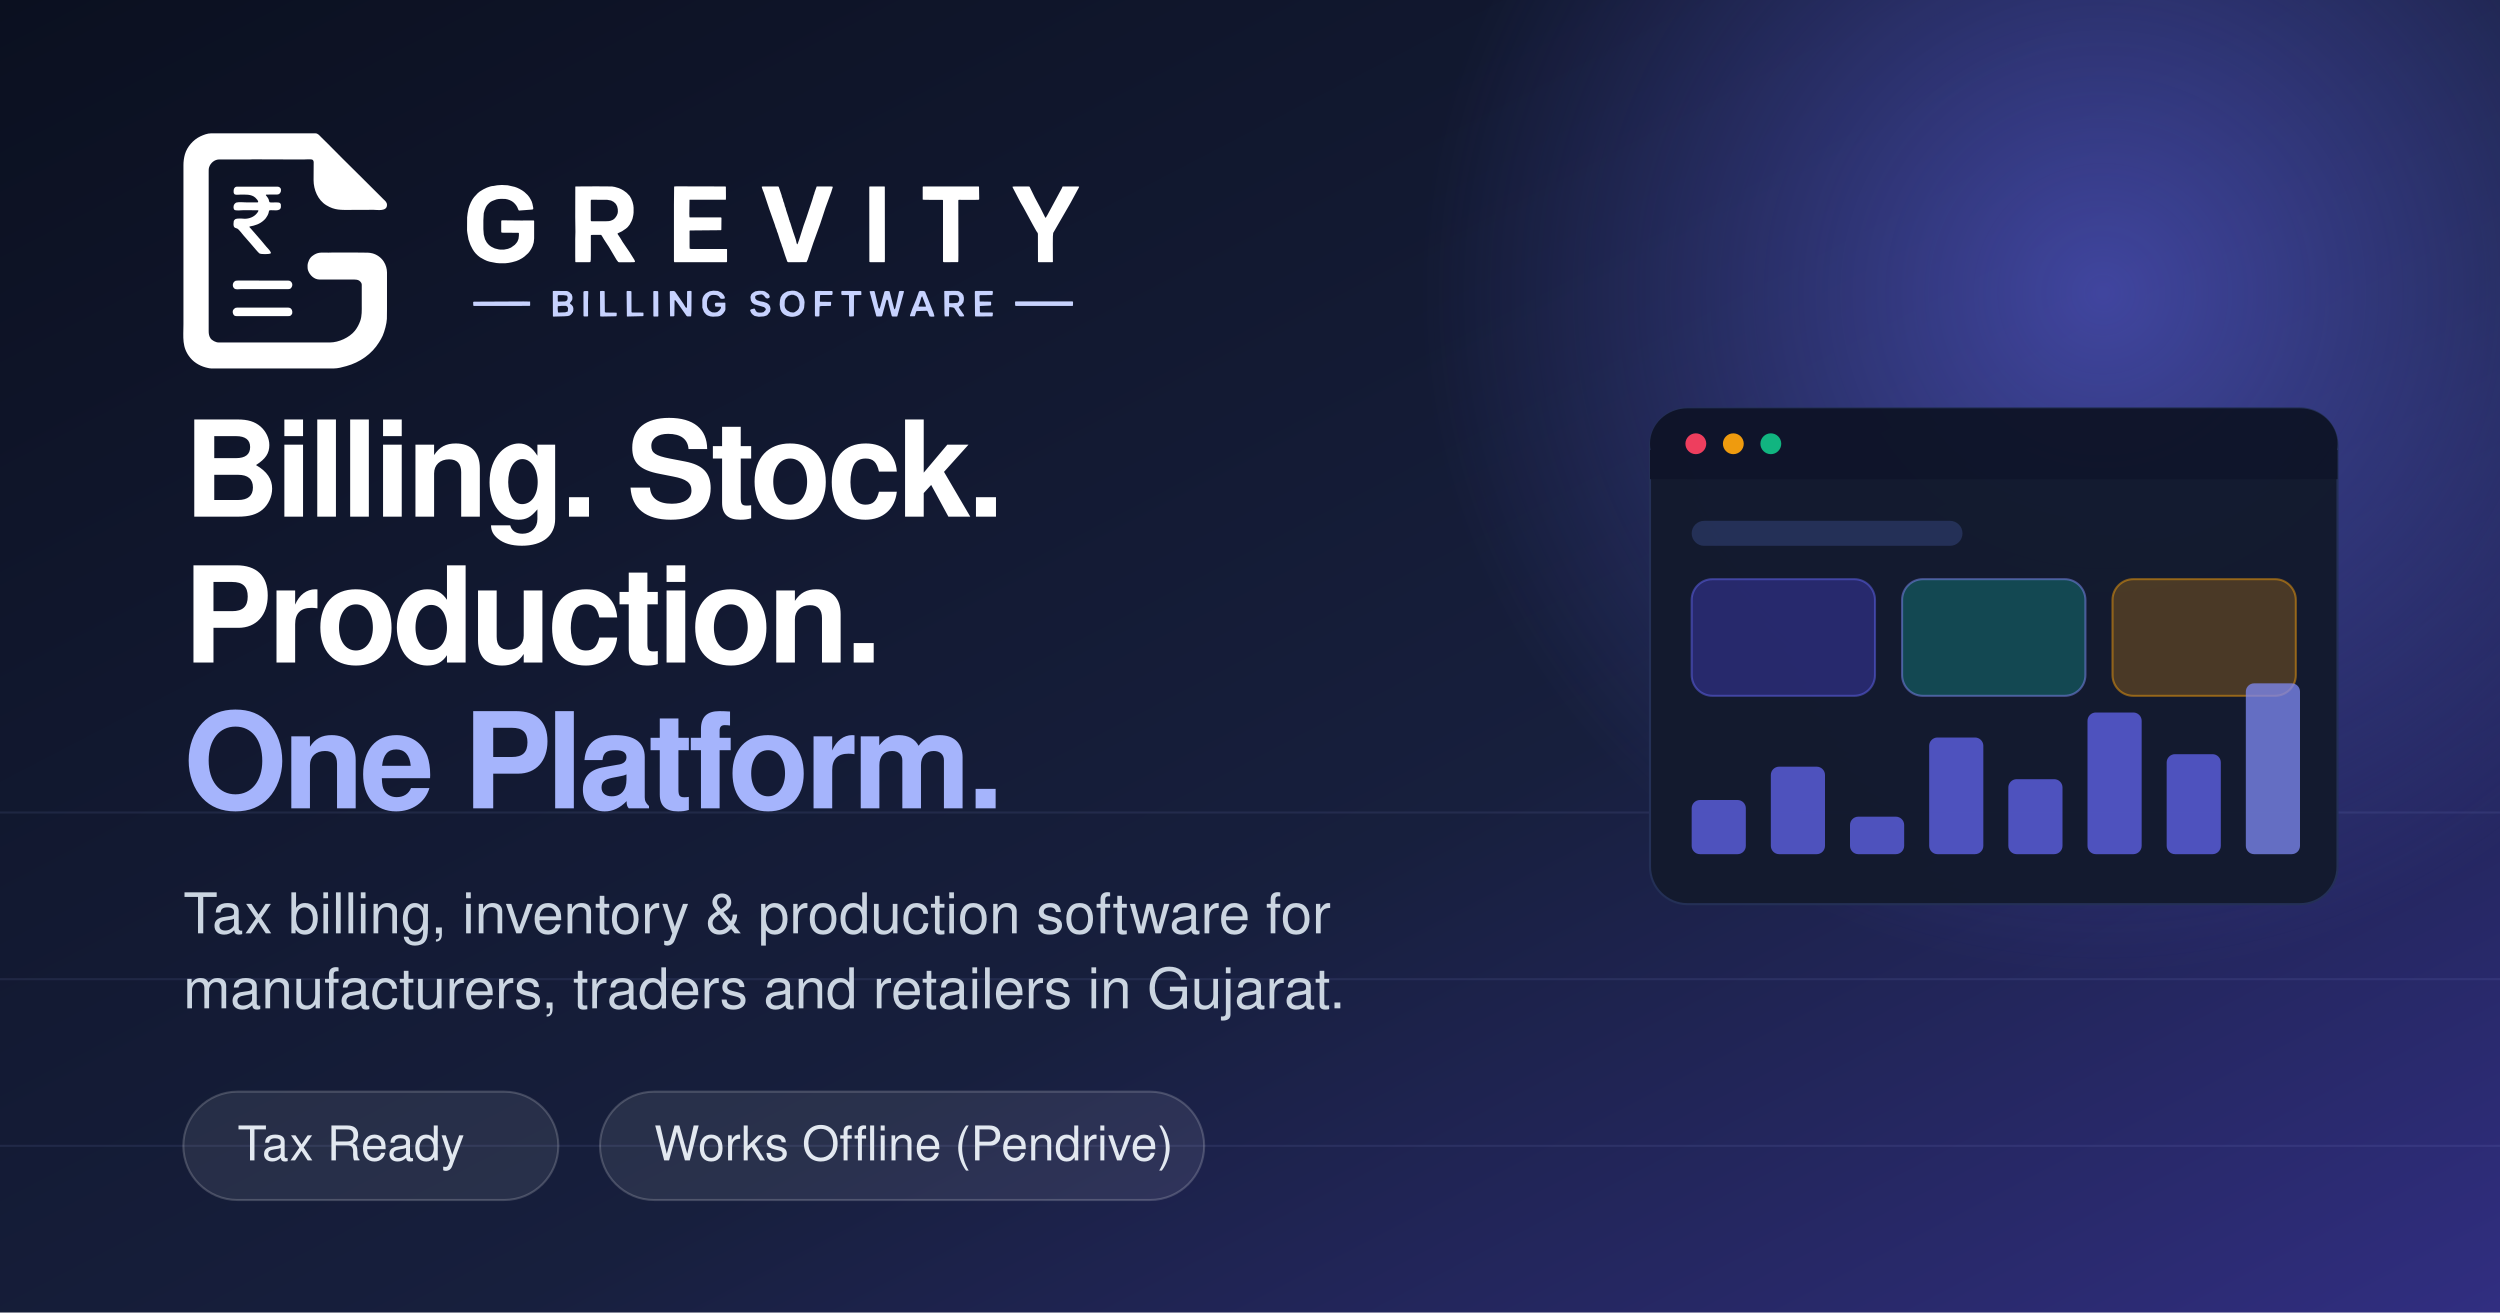
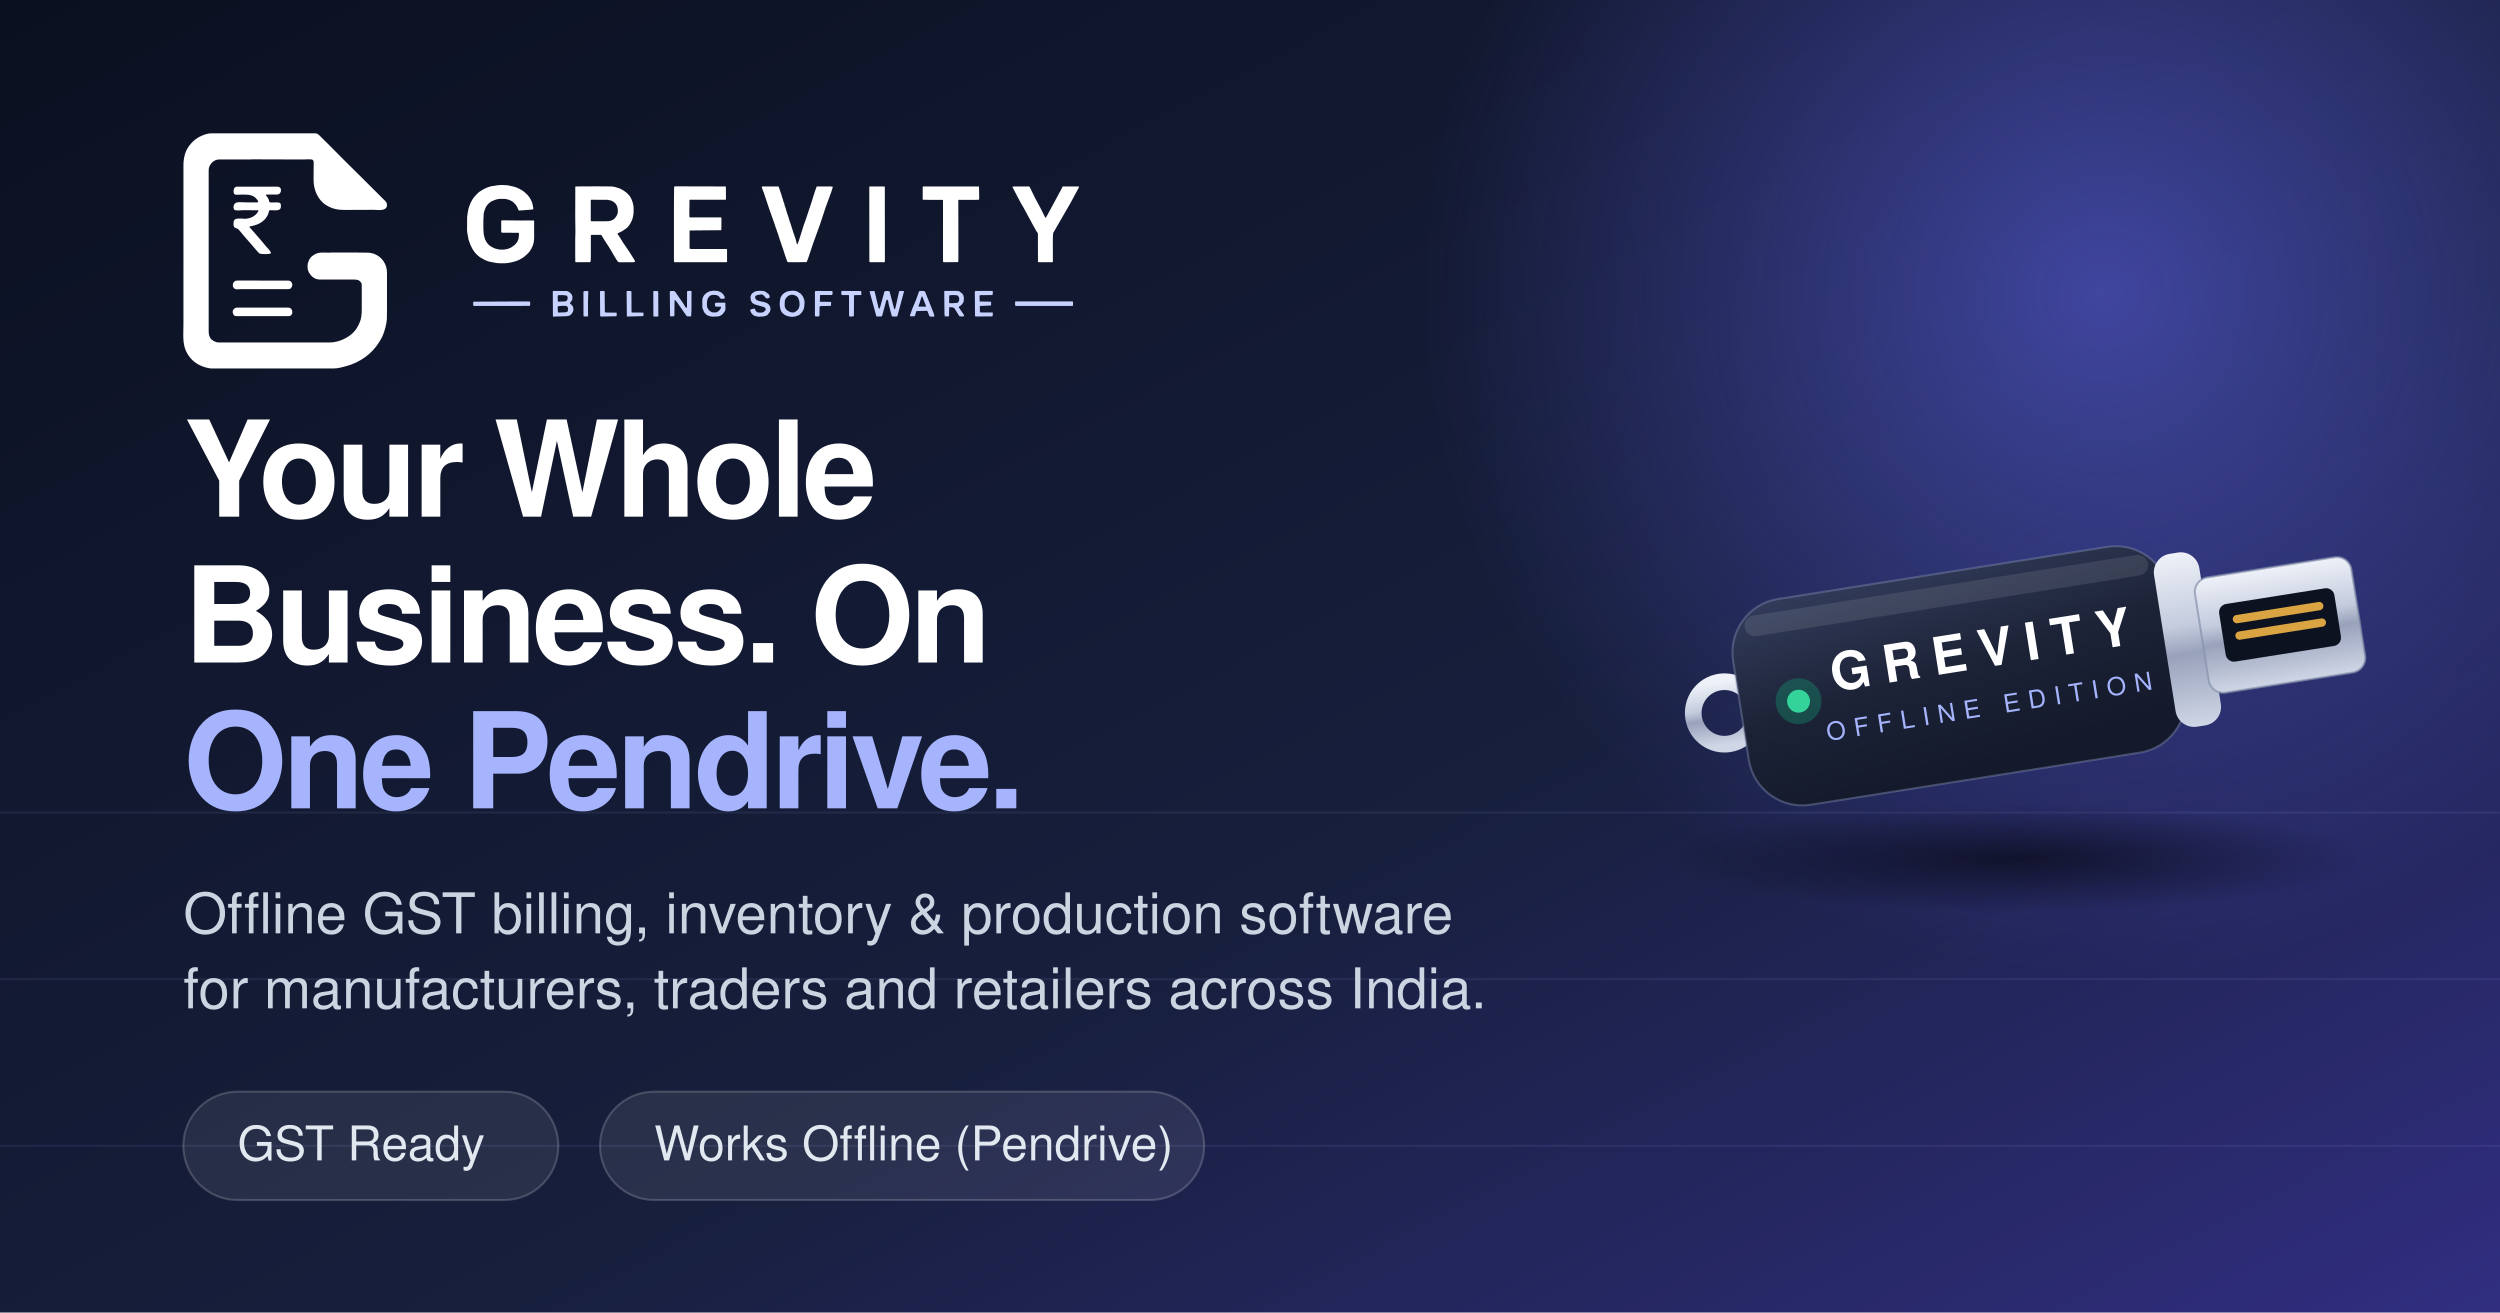
<svg xmlns="http://www.w3.org/2000/svg" width="1200" height="630" viewBox="0 0 1200 630" font-family="Helvetica, Arial, sans-serif">
  <defs>
    <linearGradient id="bg" x1="0" y1="0" x2="1" y2="1">
      <stop offset="0%" stop-color="#0b1020" />
      <stop offset="60%" stop-color="#171f3d" />
      <stop offset="100%" stop-color="#312e81" />
    </linearGradient>
    <linearGradient id="mark" x1="0" y1="0" x2="1" y2="1">
      <stop offset="0%" stop-color="#6366f1" />
      <stop offset="100%" stop-color="#818cf8" />
    </linearGradient>
    <radialGradient id="glow" cx="0.5" cy="0.5">
      <stop offset="0%" stop-color="#6366f1" stop-opacity="0.55" />
      <stop offset="100%" stop-color="#6366f1" stop-opacity="0" />
    </radialGradient>
  </defs>
  <rect width="1200" height="630" fill="url(#bg)" />
  <circle cx="1010" cy="140" r="330" fill="url(#glow)" />
  <g opacity="0.09" stroke="#a5b4fc" stroke-width="1">
    <path d="M0 470h1200M0 550h1200M0 390h1200" />
  </g>
  <g transform="translate(88,64) scale(0.104889)">
    <path fill="#ffffff" d="M593.3 122.7C591.8 121.2 590.3 120.4 588.2 119.8C577.1 117.8 565.7 119.4 554.5 119.5C527.7 119.6 500.8 119.7 474 119.5C421.2 119 368.3 118.8 315.5 119C312.8 119 310.2 119.5 307.5 119.5C259.8 119.7 212.2 119.5 164.5 119.5C142.8 119.5 123.7 135.9 117.7 156.2C115.7 163.1 116 170.9 116 178C116 420.3 116 662.7 116 905C116 917 117.5 927.6 124.2 937.8C131.1 948 148.7 957 161 957C331.2 957 501.3 957.2 671.5 957C711 956.9 759.9 934.6 784.8 903.8C795.4 890.5 803.5 875.2 809.3 859.3C817.8 835.5 816.5 809.7 816.5 785C816.5 754.3 816.5 723.7 816.5 693C816.5 690 815.6 687.4 814.4 684.6C811.9 680.4 808.6 676.7 804.6 673.9C797.5 670 790.1 669 782 669C729 668.9 676 669 623 669C599.1 669 578.9 649.5 571.2 628.3C568.3 620.7 568.4 613 568.5 605C568.6 597 571.6 588.5 574.7 581.2C577.9 573.9 583.3 566.6 589.7 561.7C615.4 541.8 631 546.1 664.5 546C670.5 546 676.5 545.5 682.5 545.5C717 545.4 751.5 545.4 786 545.5C797.9 545.5 809.8 546 821.7 545.9C836.2 545.8 851.2 545.4 865.3 549.2C886.4 554.9 905.6 568.7 917.3 587.2C922.3 595.1 925.7 602.7 928.3 611.7C930.5 619.6 931.9 628.3 932 636.5C932.2 691.7 931.9 746.8 932 802C932 817.7 932.1 833.3 931.5 849C930.5 871.3 921.2 905.2 912.4 925.9C907.9 936.5 901.7 946.5 895.7 956.2C862.3 1010.4 807.2 1048.5 746.2 1065.2C727.4 1070.4 707.6 1076 688 1076C501.3 1076 314.7 1076.1 128 1076C123 1076 117.9 1074.9 113.1 1073.9C82.3 1067.7 52.5 1052.3 32.2 1027.8C-8 979.6 0.5 932.6 0.5 873.5C0.5 631 0.5 388.5 0.5 146C0.5 129 2.6 112.6 7.2 96.2C16.8 62 45.4 29.3 77.2 14.2C92.1 7.1 110.3 0 127 0C286 -0.1 445 0 604 0C615.7 0 622.3 9.2 630.1 16.9C640.4 26.9 650.8 36.9 660.8 47.2C706 93.6 752.5 138.9 798.4 184.6C834.1 220.1 869.6 255.8 905.4 291.1C908.8 294.5 912.2 298 915.6 301.4C923.8 309.3 931.9 315.4 932 327.5C932.2 358.8 887.4 350.1 870.5 350C835.6 349.8 801.2 350.4 766.5 350.4C722.1 350.4 693.3 353.1 654.1 328.9C615.3 305.1 596.1 257.9 596 214C595.9 186.4 596.7 159.1 596.5 131.5C596.5 127.9 595.2 125.6 593.3 122.7ZM439.3 246.2C441.8 248 443.9 249.9 445.5 252.5C447.5 257.1 447.1 263.1 445.8 267.8C442.6 275 437.7 280 429.5 280C419.5 280 409.5 279.9 399.5 280C393 280.1 386.6 280.4 380 280.5C378.6 280.8 377.6 280.9 377.4 282.4C378.1 285.1 388.3 294.8 390.8 303.2C391.9 306.6 392 312.9 395.1 315.4C405.7 319 434.2 312.3 443 319.5C444.5 321.2 445.6 323.1 446.3 325.2C446.7 328.8 446.6 332.4 446.5 336C446 361.5 406.3 348.9 394 352.5C391.3 354.8 390.9 361.7 389.9 364.9C387.3 373.5 382.5 381.1 377.4 388.4C374.9 391.8 371.3 395.1 368.4 397.9C350.5 414.7 327.9 422.2 304.2 426.2C303.4 426.5 302.7 426.8 302.5 427.7C302.4 430.2 305.5 432.2 306.8 433.7C313.9 441.6 320.7 449.8 327.8 457.7C346 477.6 362.8 498.8 380.2 519.3C387 527.4 396.3 535.2 400.4 545C400.6 546.3 400.7 546.8 400.4 547.9C399.9 549 399.4 549.7 398.4 550.4C392 552.9 356.7 554.6 347.7 549.3C339.9 542.6 319 517 313.6 510.9C300.6 496.1 287.3 481.4 274.7 466.3C267.9 458 257.3 444 249.4 437.6C245.7 434.5 240.5 434.4 236.4 432.1C234.3 430.7 232.8 429.1 231.5 427C228.3 419.5 229.7 410.2 230.7 402.2C231.8 398 234.4 395.5 237.8 392.8C249 387.2 280.2 391 281.5 391C301.8 390.9 323.5 382.5 336.3 366.3C338.7 363.2 342.6 358.6 343.6 354.3C343.4 352.4 342.3 352.2 340.5 352C318 352 295.5 351.8 273 351.8C265.6 351.8 239.4 355.5 233 349.5C230.8 346.4 230.2 343.5 229.7 339.8C229.5 336.3 230.1 332.8 230.9 329.4C233.1 323.8 237.4 318.7 243.1 316.6C255.4 313.5 276.3 316 289 316C305.7 316 322.3 316 339 316C340.8 315.8 342 315.7 342.7 313.9C342.8 307.9 334.3 298.9 329.8 294.7C311.4 277.5 282.2 280.4 259.5 280.5C252.1 280.5 241.2 282.7 234.5 279C231.9 276.7 230.9 273.7 230.2 270.3C229.9 264.8 229.9 259.7 231.4 254.4C232.8 250.9 235.3 248.1 238.3 245.8C241 244.3 243.9 244 247 244C308 244 369 244 430 244C433.4 244 436.3 244.7 439.3 246.2ZM489 676C501.5 684.3 501.5 699.3 491.5 709.5C488.1 712.2 483.8 713 479.5 713C407.5 713 335.5 713 263.5 713C253.7 713 242.3 716.2 233.6 710.4C231.2 708.1 229.5 705.9 228 703C223.8 691.5 228.3 679.1 240 674.5C244.7 673.4 258.3 673.5 265.5 673.5C312.2 673.5 358.8 673.7 405.5 674C430.3 674.2 455.2 674 480 674C483.1 674 486.2 674.8 489 676ZM491.3 833.8C487.9 836.4 483.7 836.5 479.5 836.5C401.2 836.5 322.8 836.6 244.5 836.5C240.5 836.5 236.9 836 233.4 834.1C226.3 828 223.6 816.1 228.3 807.8C231 804.2 234.3 800.9 238.3 798.8C242.4 797.5 247.2 797.5 251.5 797.5C275.5 797.5 299.5 797.7 323.5 797.5C373.5 797.2 423.1 797.5 473.5 797.5C477.6 797.5 482.9 797.2 486.8 798.7C496.8 802.3 500.5 814.7 498.2 824.2C497.3 827.9 494 831.2 491.3 833.8Z" />
    <path transform="translate(1298.34 236.33) scale(1.7871)" fill="#ffffff" fill-rule="evenodd" d="M89.2 0L104.2 0.8L121.8 4.8L128 7L134.8 10.2L141.6 14.2L146.8 17.9L155.3 25.9L159.6 31.4L163.3 37.7L165.8 42.8L167.5 48.5L169.5 58.5L169.5 61.5L167.8 62.8L163.8 63.2L133.2 65.5L132.2 64.8L131.2 63.1L128.3 56.2L125.6 51.9L122.6 48.2L118.1 43.9L114.1 41.2L109.2 38.8L104 37L98.2 35.8L87.2 35.5L80.5 36L75.2 37L65 40.8L60.9 42.9L57.2 45.7L52.9 49.9L50.2 53.4L48 57.2L45 64.5L42.8 72.2L41.8 90.2L41.8 112.8L42.8 126.8L46 139L50.2 146.8L54.1 151.7L58.4 155.6L62.4 158.3L71 162.5L81.2 165L85.2 165.5L94.5 165.5L104.8 163.5L112.6 160.3L122.3 153.3L126.8 148.1L129.3 144.3L131.8 137.8L132.8 129.5L132.8 123.5L132.3 122.9L131.2 122.5L91 122.2L89 122L87.9 121.3L87.5 119.2L87.5 93L88.2 90.9L89.5 90.5L139.2 91L166.5 90.8L170.8 91L171.4 91.3L171.8 92.2L171.8 136.8L170.8 147L167.8 156.8L164.3 163.8L160.6 169.6L156.6 174.6L146.6 183.6L141.3 187.3L133.2 191.8L126 194.8L115.2 197.8L106.5 199.5L97.8 200.5L83.2 200.5L75 199.8L57.8 196.5L51.2 194.5L44.2 191.3L33.4 185.3L27.7 180.8L21.9 175.1L17.7 169.8L13.9 163.8L8.8 153.8L3.8 139.8L0.8 123.2L0 116.5L0.2 82.8L1.5 72.2L3.8 60.5L6 53.5L9.8 44.5L13.9 36.9L18.2 30.9L27.2 21.2L32.4 16.9L41.7 11.2L50.8 6.8L59.5 3.8L64 2.8L67.8 2.5L77.2 0.8ZM760.5 3.8L797 3.8L798.3 5.2L805.8 27.2L806 29.2L808.8 36.8L810 42L811.8 46.2L814 54.8L815.8 59L817 64.2L823.8 84.8L824.8 89L825.8 91L826 92.8L827.8 97L832.8 113.2L833.8 115.2L834 117L841.8 139.8L844 149.2L845.2 152.2L846.8 150.2L850.5 140L861.8 104L868.5 85.2L883.8 39L887.8 25.5L888.8 23.5L889.8 19.2L895.2 4.2L895.8 3.8L932.2 3.8L936.3 4.4L936.5 5.8L932.5 18.5L918 58L904.5 99.2L886.8 148L872.5 190.8L869.3 197.6L822.5 197.8L820.1 196.4L813.8 178.5L808.5 161.8L805.8 154.8L805.5 153L802 143.5L795.8 123.8L793.8 119L792.5 114.2L789.8 107.5L788.5 102.8L774 62L759.5 18.5L757.8 14.8L754.8 6L754.8 4.5L755.2 4ZM541 3.5L661 3.8L662.3 4.2L662.8 5L663 31.2L662.8 37.2L662.2 37.8L570.2 37.8L569.7 38.2L569.2 74L569.5 82L569.9 82.6L570.8 83L650.2 83L651.5 84.2L651.2 113.5L651 115.2L650.2 115.8L571.2 116.5L570.2 116.9L569.8 117.8L569.8 158.5L570.2 163.3L575 164L665.2 164L665.8 164.8L665.8 196.2L665.1 197.3L664.2 197.8L531.5 197.8L530.3 197.4L529.8 193.8L529.8 50.2L530.2 6.8L530.5 4.2L531.3 3.6ZM331.2 3.5L371 3.8L378.2 5L388.5 8L394.9 10.8L400.8 14.2L408.6 19.9L416.3 27.9L420.3 34.7L423.8 43.5L425.8 51.8L426.5 58.2L426.5 70.5L425.8 76.8L423.8 86L421.5 92.2L416.6 101.3L411.6 107.6L407.1 111.6L396.8 118.6L385.7 123.9L385.5 125.5L392.6 136.2L398.2 145.6L416.3 172.2L428.3 191.4L430 195.2L430 196.5L429.3 197.3L425.8 197.8L396.5 198L390 198L387.2 197.3L382.9 191.8L363.3 158.7L351.2 140.3L345.3 130.4L344.1 128.7L342.8 127.8L322.5 127.8L318.2 128L317 129L317 179.8L316.8 191.5L316.1 196.8L315 197.5L312.5 197.8L278.2 197.8L277.7 197.3L277.2 196.5L277 182.8L277 139L277.5 120.2L277 81.5L277.2 4.5L278 3.8ZM1403 3.8L1437.5 3.8L1440.4 4.3L1454.2 32.6L1468.3 58.9L1480.7 83.6L1481.2 84L1482.6 82.8L1486.3 76.6L1522.6 9.3L1524.9 4.2L1525.8 3.8L1563.2 3.8L1566.5 4L1567.5 5L1545.3 46.1L1501 122.8L1500.2 131.5L1500 150L1500.2 197L1499.2 197.8L1463.5 197.8L1462 196.8L1461.8 124.8L1460.6 121.9L1457.9 118.1L1449.2 102.6L1424.3 56.7L1416.9 44.1L1397.8 7.5L1396.8 5.2L1397.2 4.2ZM1168 3.8L1310.2 3.8L1311 4.8L1311.5 36.2L1310.8 37.6L1308 38L1283.8 38.2L1259.2 38L1258 39.2L1258.2 179.8L1258 195.8L1257.2 197.5L1222.5 197.8L1220 197.5L1218.8 196.2L1218.8 39.2L1217.8 38.2L1173 38L1167.2 37.6L1166.8 37L1166.8 5.5L1167.2 4.2ZM1031.2 3.8L1068.8 3.8L1069.4 4.1L1069.8 5L1070 188.5L1069.8 197L1069 197.8L1033 197.8L1030.9 197.3L1030.2 196L1030 5.2L1030.4 4.2ZM318.2 37.8L317.4 38.2L316.8 40L316.8 90.2L317.4 92.3L319 93L354.2 93L363.2 92.5L368 91.5L373.6 89.1L377.1 86.6L380.8 82.3L383.4 78.2L385.5 73L386.2 68.8L386 62L384.5 55.2L382.3 50.7L380.3 47.7L375.3 43.2L368.8 39.8L359 38Z" />
    <path transform="translate(1326.35 720.05) scale(1.7766)" fill="#c7d2fe" fill-rule="evenodd" d="M1103.3 0.7L1108.6 0.9L1109.8 2.3L1092.6 65.8L1091.5 66.5L1080.7 66.7L1078.3 65.4L1070.3 34.8L1068.9 26L1066.2 22.8L1065.3 23.1L1064.1 25.6L1053.4 64.9L1051.3 66.5L1040.3 66.5L1038.5 65.9L1021.4 3.3L1021.5 1.3L1032.5 0.8L1034.1 1.8L1044.1 44.2L1046 46.5L1046.9 46.1L1048.9 40.4L1059.4 2.2L1062.7 0.8L1068.7 0.8L1072.6 1.7L1084 45.2L1085 47.5L1086.3 47.8L1087.8 43.8L1097.1 1.9L1098.8 0.8ZM618.7 0L630.3 0.7L639.4 4.8L644.5 9.8L647.6 15.1L648.2 17.8L647.6 20.3L640.5 21.2L636.7 20L633 14.7L629.7 12.6L625.5 11.3L617.7 10.8L613.1 11.6L609.2 13.7L605.1 18.9L603.3 23.3L602.2 29.2L602.2 39L603.1 43.6L606.2 49L609.4 52.3L615.3 55.7L622.5 56.2L628.4 55.2L633.8 51.1L637.9 45.7L638.5 42.2L637.9 41.3L624 41L622.5 35.7L623.5 31.7L625.7 31L648.6 30.8L649.6 31.8L649.8 48.2L648.7 52.1L644.6 58L640.6 62.1L635.6 65.1L630.7 66.3L617.7 67L611.3 66.3L604.4 64.1L600 61.3L594.7 55.1L590.3 43.8L590.2 23.7L591.3 18.5L593.9 13.1L598.2 7.9L604.4 3.8L609.3 1.5ZM735.7 0.3L745.8 0.5L751.6 1.9L760.2 8L761.9 9.9L763.7 14L763.6 16.9L762.5 18.6L758.5 20.2L754.2 19.3L748.9 12.8L745.9 10.6L742.7 9.5L731.4 11.4L727.4 13.5L726.3 15.5L726.9 20.4L730.6 24.4L738.6 27.2L748.1 28.9L756.6 31.8L761.8 35.9L764.7 40.6L766 46.8L764.6 54.1L758.6 62L755.6 64.1L748.8 66.2L735.7 67.2L725.1 65.1L720.4 62L716.5 57.8L713.4 51L714.2 49.2L716.3 47.9L724 46L725.5 46.9L728.4 52.6L731.3 55.4L736.3 56.5L742.3 56.5L747.9 55.4L753.1 50.1L753.8 48.1L753.2 45.9L749.6 42.4L724.3 35.1L718.5 31L715.3 25L714.2 16.2L716.3 9.6L720 5.8L726.6 1.8ZM558.5 0.5L561.7 0.8L562.5 2.2L562.3 49.3L561.5 65.7L559.8 66.3L551.7 66.3L549.7 65.1L525 29.7L520.8 24.7L519.7 24.3L518.8 25.2L518.3 64.9L516.3 66L507.2 66.1L506.5 3L507.3 1.1L516.3 0.7L519.8 2L541.6 33.5L547 42.6L549.6 44.8L550.8 41.2L551 1.8L551.7 1ZM1293.7 0.7L1337.3 0.7L1338.3 1.2L1338.7 5L1337.6 11.3L1305.8 11.5L1304.3 13.3L1304.7 27L1305.3 27.9L1332.3 28.3L1333.7 28.6L1334.2 30.2L1334.1 36.1L1333.2 38.2L1305.5 39.5L1305 40.8L1305.4 55.1L1306.4 55.9L1309.2 56.2L1337.6 56.1L1338.8 58L1338 65.5L1336.3 66.2L1295.8 66.5L1292.7 65.8L1292.2 2.3ZM1396.8 27.7L1544.2 27.7L1545.2 29.3L1545 37.8L1544.5 39L1543.3 39.3L1397.3 39.3L1396 37.7L1395.8 29.2ZM129.5 27.7L146.7 28L146.8 37.8L145.7 39.2L1.5 39.3L0.2 38L0 29.3L1.8 28.3ZM1240.8 0.5L1248.5 0.7L1252.1 1.7L1259.3 6.9L1262.7 11.9L1264 18L1264 23.7L1262.7 30.2L1257.6 37L1251.7 40.9L1250.7 42.7L1263.8 61.9L1264.9 65.9L1257.6 66.6L1252.6 65.9L1239 44.5L1235.5 43.2L1227.3 42.3L1226.2 43.2L1225.7 65.4L1224.3 66.2L1214.8 66.2L1214 59.8L1213.4 1.4L1214.7 0.7ZM1150.3 0.7L1159.5 0.7L1163.9 2.1L1185.7 56.8L1188 65L1187.5 66.7L1180.3 67L1175.4 66L1170.9 54.3L1169.8 52.4L1168.3 51.8L1142.4 52.6L1141.1 54.1L1137.9 65.2L1136.2 66L1125.3 65.9L1125.3 63.1L1131.4 45.9L1140.9 23.2L1148.1 2.8ZM889.4 0.7L924.4 0.9L925.8 2.2L925.7 8.8L924.3 11.2L894.7 11.2L893.5 11.9L893 27.2L893.7 28.5L921.4 28.9L922 30L921.7 38L920.3 39.3L897.5 39.5L893.2 40.2L892.3 41.7L891.9 65.5L889 66.5L882.7 66.5L881.3 66L880.3 64.3L880.3 2.7L881.7 0.8ZM821.2 0L827.5 0.2L834.1 1.8L843.8 7.7L849.6 15.1L852.6 22.9L853.7 29.7L852.5 43.7L850.7 49.2L846.5 56.3L840.6 62L836.4 64.2L830 66.3L823.5 67.3L817.8 67.2L808.4 65.2L801.4 61.6L797.4 58.3L794.2 54.4L791.3 48L789.5 35.8L790.2 25.2L792.1 16.9L796.5 10L801.6 5.8L809.1 1.8ZM208.7 0.7L240.7 0.8L244.4 1.8L248 3.9L253.9 9.8L255.7 16L255.5 21.7L254.7 24.4L249.2 32.1L250.2 34.1L253.8 36.7L256.6 40.3L258 44.7L258 51L256.9 54.6L254.6 58.1L252 61.3L248.2 64.1L244.2 65.3L234.7 66L206.7 66.8L205.4 66.2L205.1 1.9L205.6 0.9ZM949.7 0.7L997.2 0.8L999.7 1.8L1000 9.8L999.4 11.2L982.3 11.5L981 12.5L980.7 64.7L979.7 66.1L970.7 66.7L968.9 66.1L968.3 65L968.1 11.9L967.2 11.3L949.4 11.3L948.3 8.2L948.2 2.3ZM396.4 0.7L404.2 0.8L406.7 1.3L407.7 2.2L407.9 55.2L409.5 56.3L437.8 56.4L438.7 57.7L438.7 62.3L438.5 65L437.7 65.6L396.7 66.6L395.9 65.9L395.2 2ZM333.7 0.7L337.8 0.9L338.7 2.2L339.2 55.1L341.8 56.3L368.7 56.6L369.6 57.2L369.8 59L369.7 63.8L368.4 65.9L332.1 66.6L327.1 66.1L326.7 2.2L327.7 0.8ZM819.2 10.5L811.3 13.3L805.1 19.8L802.8 25.8L802.3 38.7L803.1 42.9L805.1 46.9L808.5 50.6L817.1 55.4L824.3 56.3L827.6 55.6L832.8 52.3L836.8 48.5L838.9 45.1L840.8 37.5L840.3 27.7L836.9 18.1L832.6 13.7L825.2 10.7ZM465.3 0.8L474.8 1L476.7 2.2L477 65.3L476.2 66.5L467 66.7L464.9 66.4L464.2 65.5L464 2.3ZM290.8 0.8L295.3 1L296.6 2L295.8 28L296 65L295.7 66L294.5 66.3L287.3 66.5L284.9 66.1L284.2 64.8L284 3.3L285.3 1.3ZM1236.3 11.3L1228 11.7L1226.2 12.9L1226 30.8L1226.8 32.1L1234.5 32.3L1246.9 31.4L1248.9 30.4L1251.7 25.7L1252 19L1248.8 12.9L1243.7 11.5ZM1156.4 14.1L1154.3 17.6L1149.7 32.9L1146.7 40.1L1148.5 41L1166.1 41.2L1165.8 37.7ZM227 39.2L218.1 40.1L217.7 46.2L218.5 55.7L220.5 56.3L237.2 55.7L243.5 53.7L244.5 46L243.1 41.8L241.8 40.4L238.7 39.2ZM219.5 11.5L217.8 13.3L218 27L218.9 28.2L236.5 27.7L239.7 26.7L241.8 24.6L243 22L243.3 17.5L242.7 14.9L240.9 12.7L232.3 11.5Z" />
  </g>
-   <text x="88" y="248" fill="#FFFFFF" font-size="64" font-weight="bold" letter-spacing="-2">Billing. Stock.</text>
-   <text x="88" y="318" fill="#FFFFFF" font-size="64" font-weight="bold" letter-spacing="-2">Production.</text>
-   <text x="88" y="388" fill="#a5b4fc" font-size="64" font-weight="bold" letter-spacing="-2">One Platform.</text>
-   <text x="88" y="448" fill="#cbd5e1" font-size="27">Tax billing, inventory &amp; production software for</text>
-   <text x="88" y="484" fill="#cbd5e1" font-size="27">manufacturers, traders and retailers in Gujarat.</text>
+   <text x="88" y="248" fill="#FFFFFF" font-size="64" font-weight="bold" letter-spacing="-2">Your Whole</text>
+   <text x="88" y="318" fill="#FFFFFF" font-size="64" font-weight="bold" letter-spacing="-2">Business. On</text>
+   <text x="88" y="388" fill="#a5b4fc" font-size="64" font-weight="bold" letter-spacing="-2">One Pendrive.</text>
+   <text x="88" y="448" fill="#cbd5e1" font-size="27">Offline GST billing, inventory &amp; production software</text>
+   <text x="88" y="484" fill="#cbd5e1" font-size="27">for manufacturers, traders and retailers across India.</text>
  <g transform="translate(88,524)" font-size="23" fill="#e2e8f0">
    <rect x="0" y="0" width="180" height="52" rx="26" fill="#FFFFFF" fill-opacity="0.08" stroke="#FFFFFF" stroke-opacity="0.18" />
-     <text x="26" y="33">Tax Ready</text>
+     <text x="26" y="33">GST Ready</text>
    <rect x="200" y="0" width="290" height="52" rx="26" fill="#FFFFFF" fill-opacity="0.08" stroke="#FFFFFF" stroke-opacity="0.18" />
    <text x="226" y="33">Works Offline (Pendrive)</text>
  </g>
-   <g transform="translate(792,196)" opacity="0.97">
-     <rect x="0" y="0" width="330" height="238" rx="18" fill="#131a2d" stroke="#243056" />
-     <rect x="0" y="0" width="330" height="34" rx="18" fill="#0e1428" />
-     <rect x="0" y="20" width="330" height="14" fill="#0e1428" />
-     <circle cx="22" cy="17" r="5" fill="#f43f5e" />
-     <circle cx="40" cy="17" r="5" fill="#f59e0b" />
-     <circle cx="58" cy="17" r="5" fill="#10b981" />
-     <rect x="20" y="54" width="130" height="12" rx="6" fill="#243056" />
-     <rect x="20" y="82" width="88" height="56" rx="10" fill="#4f46e5" fill-opacity="0.35" stroke="#6366f1" stroke-opacity="0.5" />
-     <rect x="121" y="82" width="88" height="56" rx="10" fill="#14b8a6" fill-opacity="0.3" stroke="#818cf8" stroke-opacity="0.5" />
-     <rect x="222" y="82" width="88" height="56" rx="10" fill="#f59e0b" fill-opacity="0.25" stroke="#f59e0b" stroke-opacity="0.5" />
-     <g fill="#6366f1" fill-opacity="0.75">
-       <rect x="20" y="188" width="26" height="26" rx="4" />
-       <rect x="58" y="172" width="26" height="42" rx="4" />
-       <rect x="96" y="196" width="26" height="18" rx="4" />
-       <rect x="134" y="158" width="26" height="56" rx="4" />
-       <rect x="172" y="178" width="26" height="36" rx="4" />
-       <rect x="210" y="146" width="26" height="68" rx="4" />
-       <rect x="248" y="166" width="26" height="48" rx="4" />
-       <rect x="286" y="132" width="26" height="82" rx="4" fill="#818cf8" />
+   <defs>
+     <linearGradient id="pdBody" x1="0" y1="0" x2="0.3" y2="1">
+       <stop offset="0%" stop-color="#333d5c" />
+       <stop offset="55%" stop-color="#1c2337" />
+       <stop offset="100%" stop-color="#141a2b" />
+     </linearGradient>
+     <linearGradient id="pdMetal" x1="0" y1="0" x2="0" y2="1">
+       <stop offset="0%" stop-color="#eef1f8" />
+       <stop offset="42%" stop-color="#c3cbdd" />
+       <stop offset="58%" stop-color="#98a2ba" />
+       <stop offset="100%" stop-color="#cfd6e6" />
+     </linearGradient>
+     <radialGradient id="pdShadow" cx="0.5" cy="0.5">
+       <stop offset="0%" stop-color="#000000" stop-opacity="0.55" />
+       <stop offset="100%" stop-color="#000000" stop-opacity="0" />
+     </radialGradient>
+   </defs>
+   <g transform="translate(800,200)">
+     <ellipse cx="168" cy="212" rx="168" ry="26" fill="url(#pdShadow)" />
+     <g transform="rotate(-9 168 120)">
+       <circle cx="26" cy="120" r="15" fill="none" stroke="url(#pdMetal)" stroke-width="8" />
+       <rect x="34" y="70" width="212" height="100" rx="26" fill="url(#pdBody)" stroke="#7c88ab" stroke-opacity="0.45" />
+       <rect x="42" y="76" width="196" height="10" rx="5" fill="#FFFFFF" fill-opacity="0.10" />
+       <text x="152" y="118" fill="#FFFFFF" font-size="25" font-weight="bold" letter-spacing="6" text-anchor="middle">GREVITY</text>
+       <text x="152" y="141" fill="#a5b4fc" font-size="12" letter-spacing="4" text-anchor="middle">OFFLINE EDITION</text>
+       <circle cx="62" cy="120" r="11" fill="#10b981" fill-opacity="0.28" />
+       <circle cx="62" cy="120" r="5.5" fill="#34d399" />
+       <rect x="240" y="78" width="22" height="84" rx="9" fill="url(#pdMetal)" />
+       <rect x="258" y="92" width="76" height="56" rx="7" fill="url(#pdMetal)" stroke="#8792ad" stroke-opacity="0.7" />
+       <rect x="268" y="106" width="56" height="28" rx="4" fill="#0d1220" />
+       <g fill="#d9a441">
+         <rect x="274" y="112" width="44" height="4" rx="2" />
+         <rect x="274" y="120" width="44" height="4" rx="2" />
+       </g>
    </g>
  </g>
</svg>
